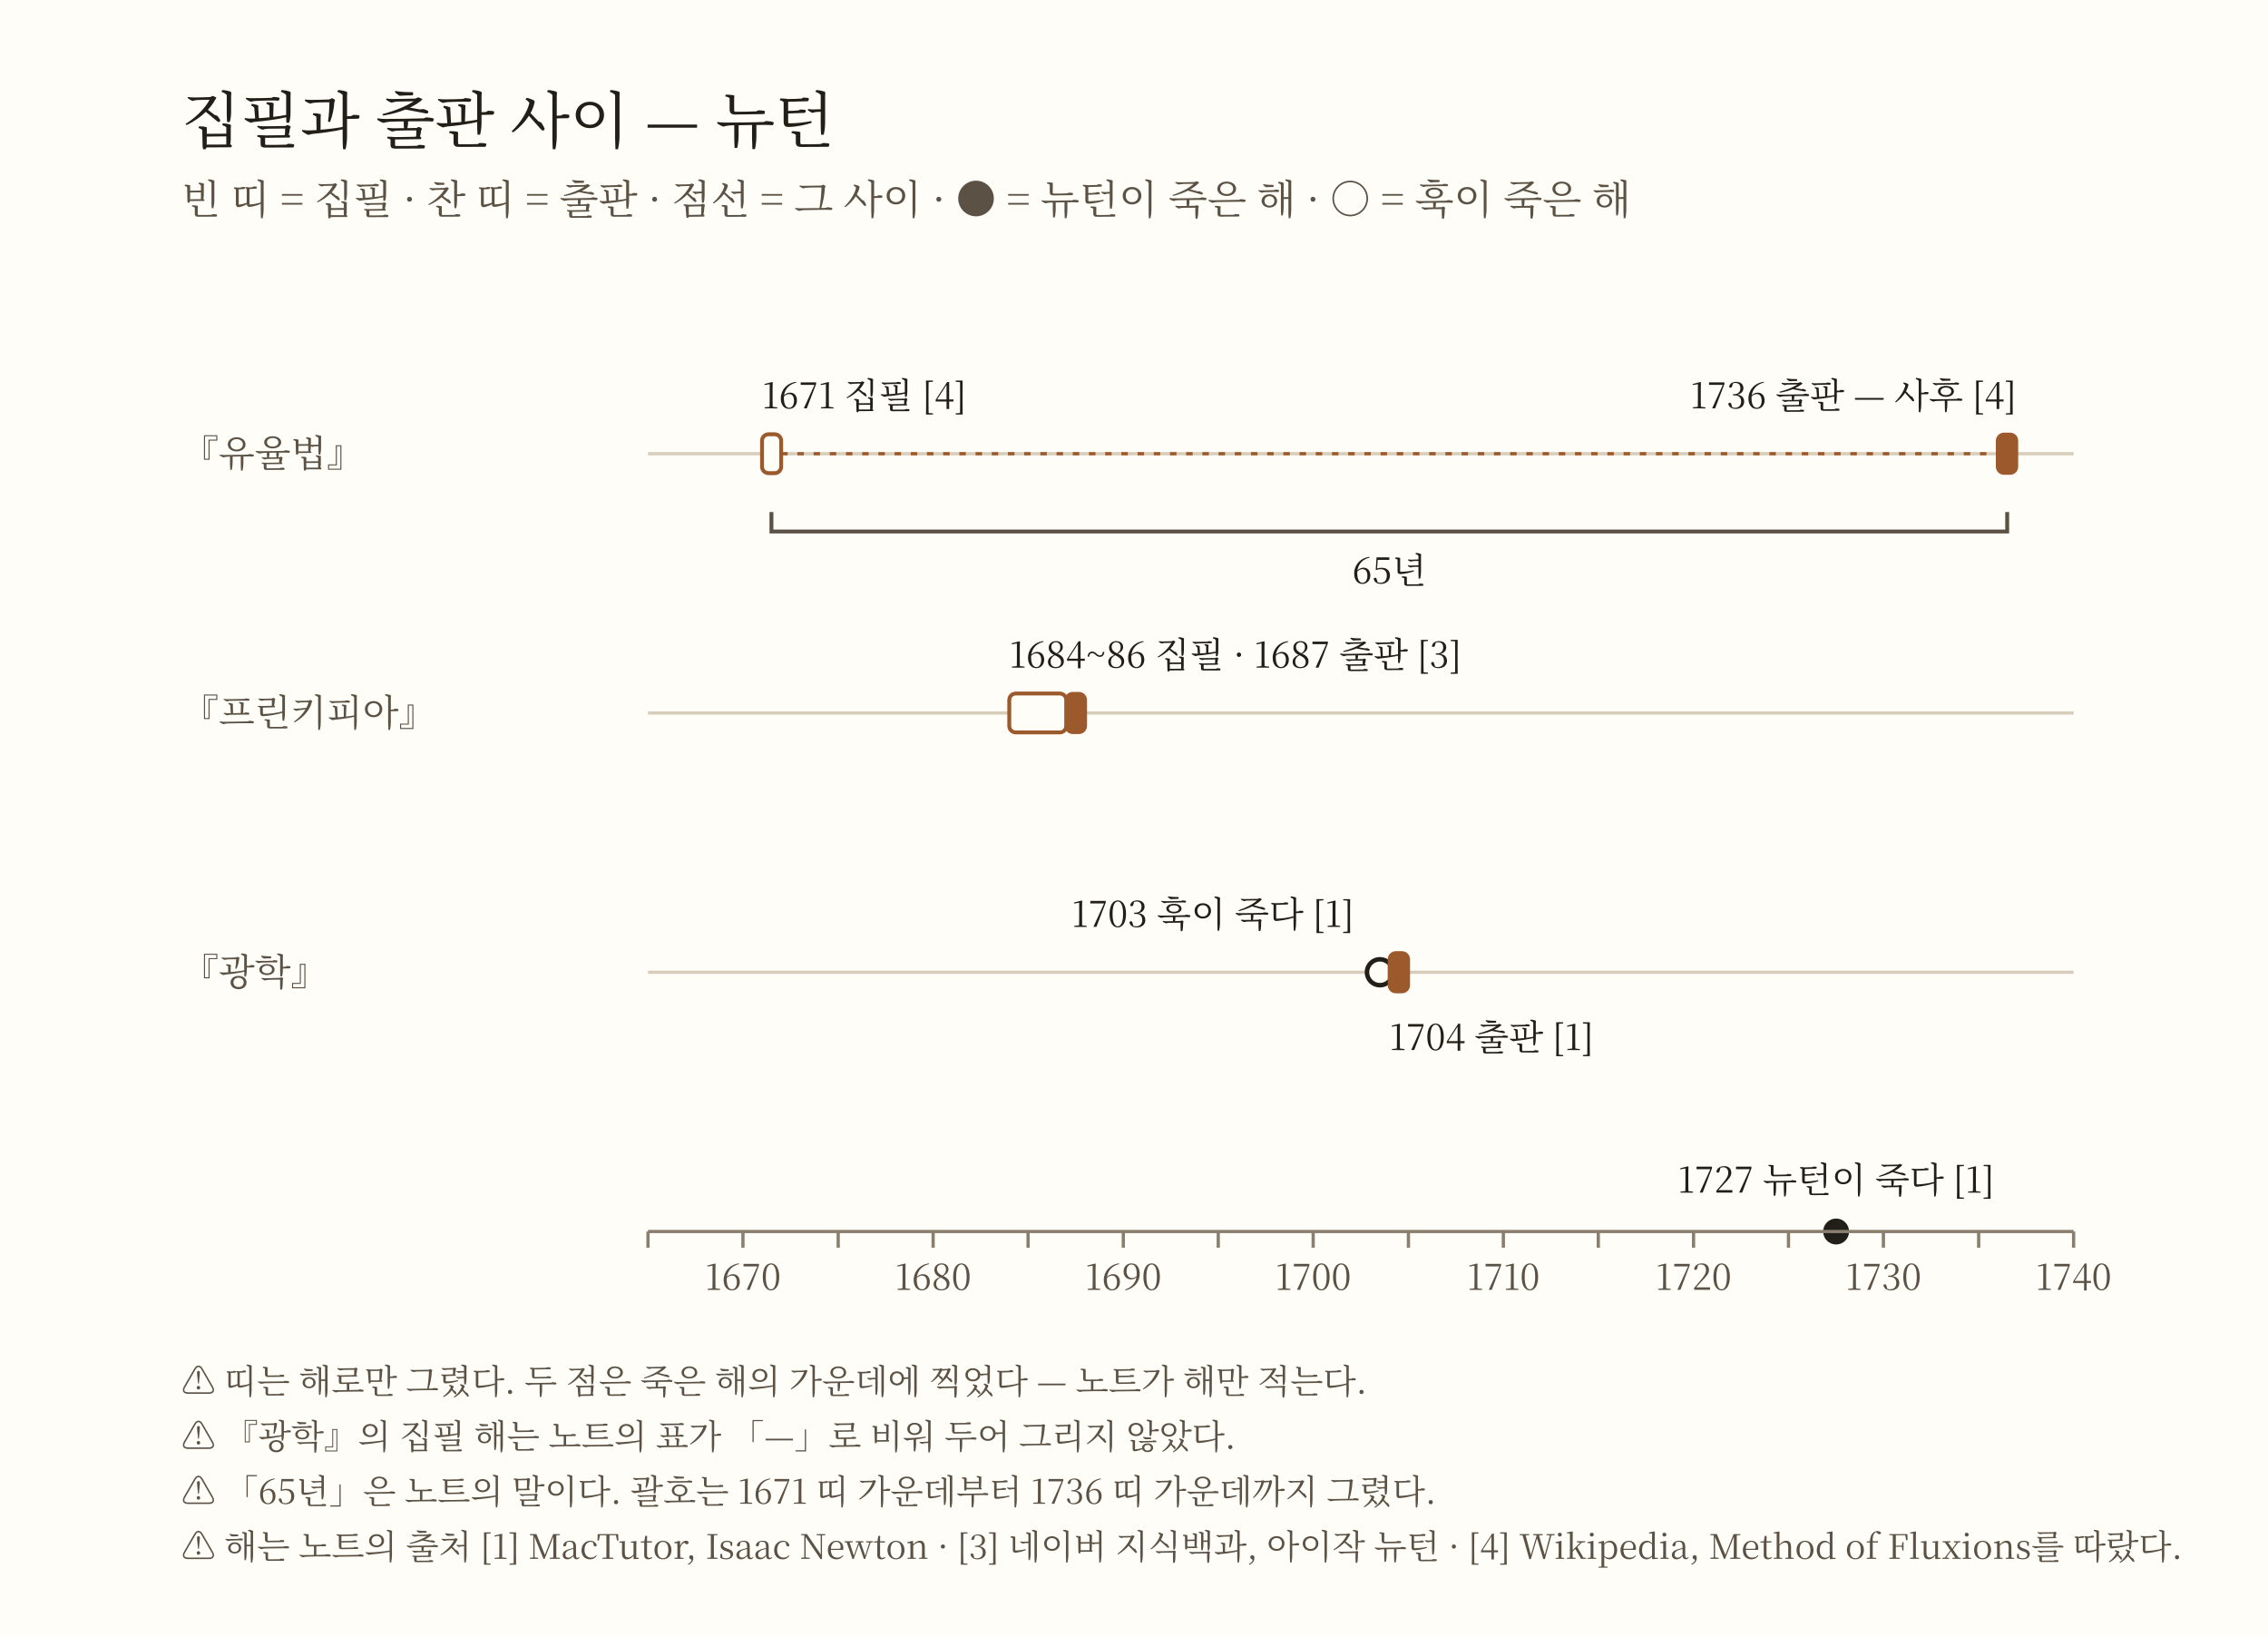
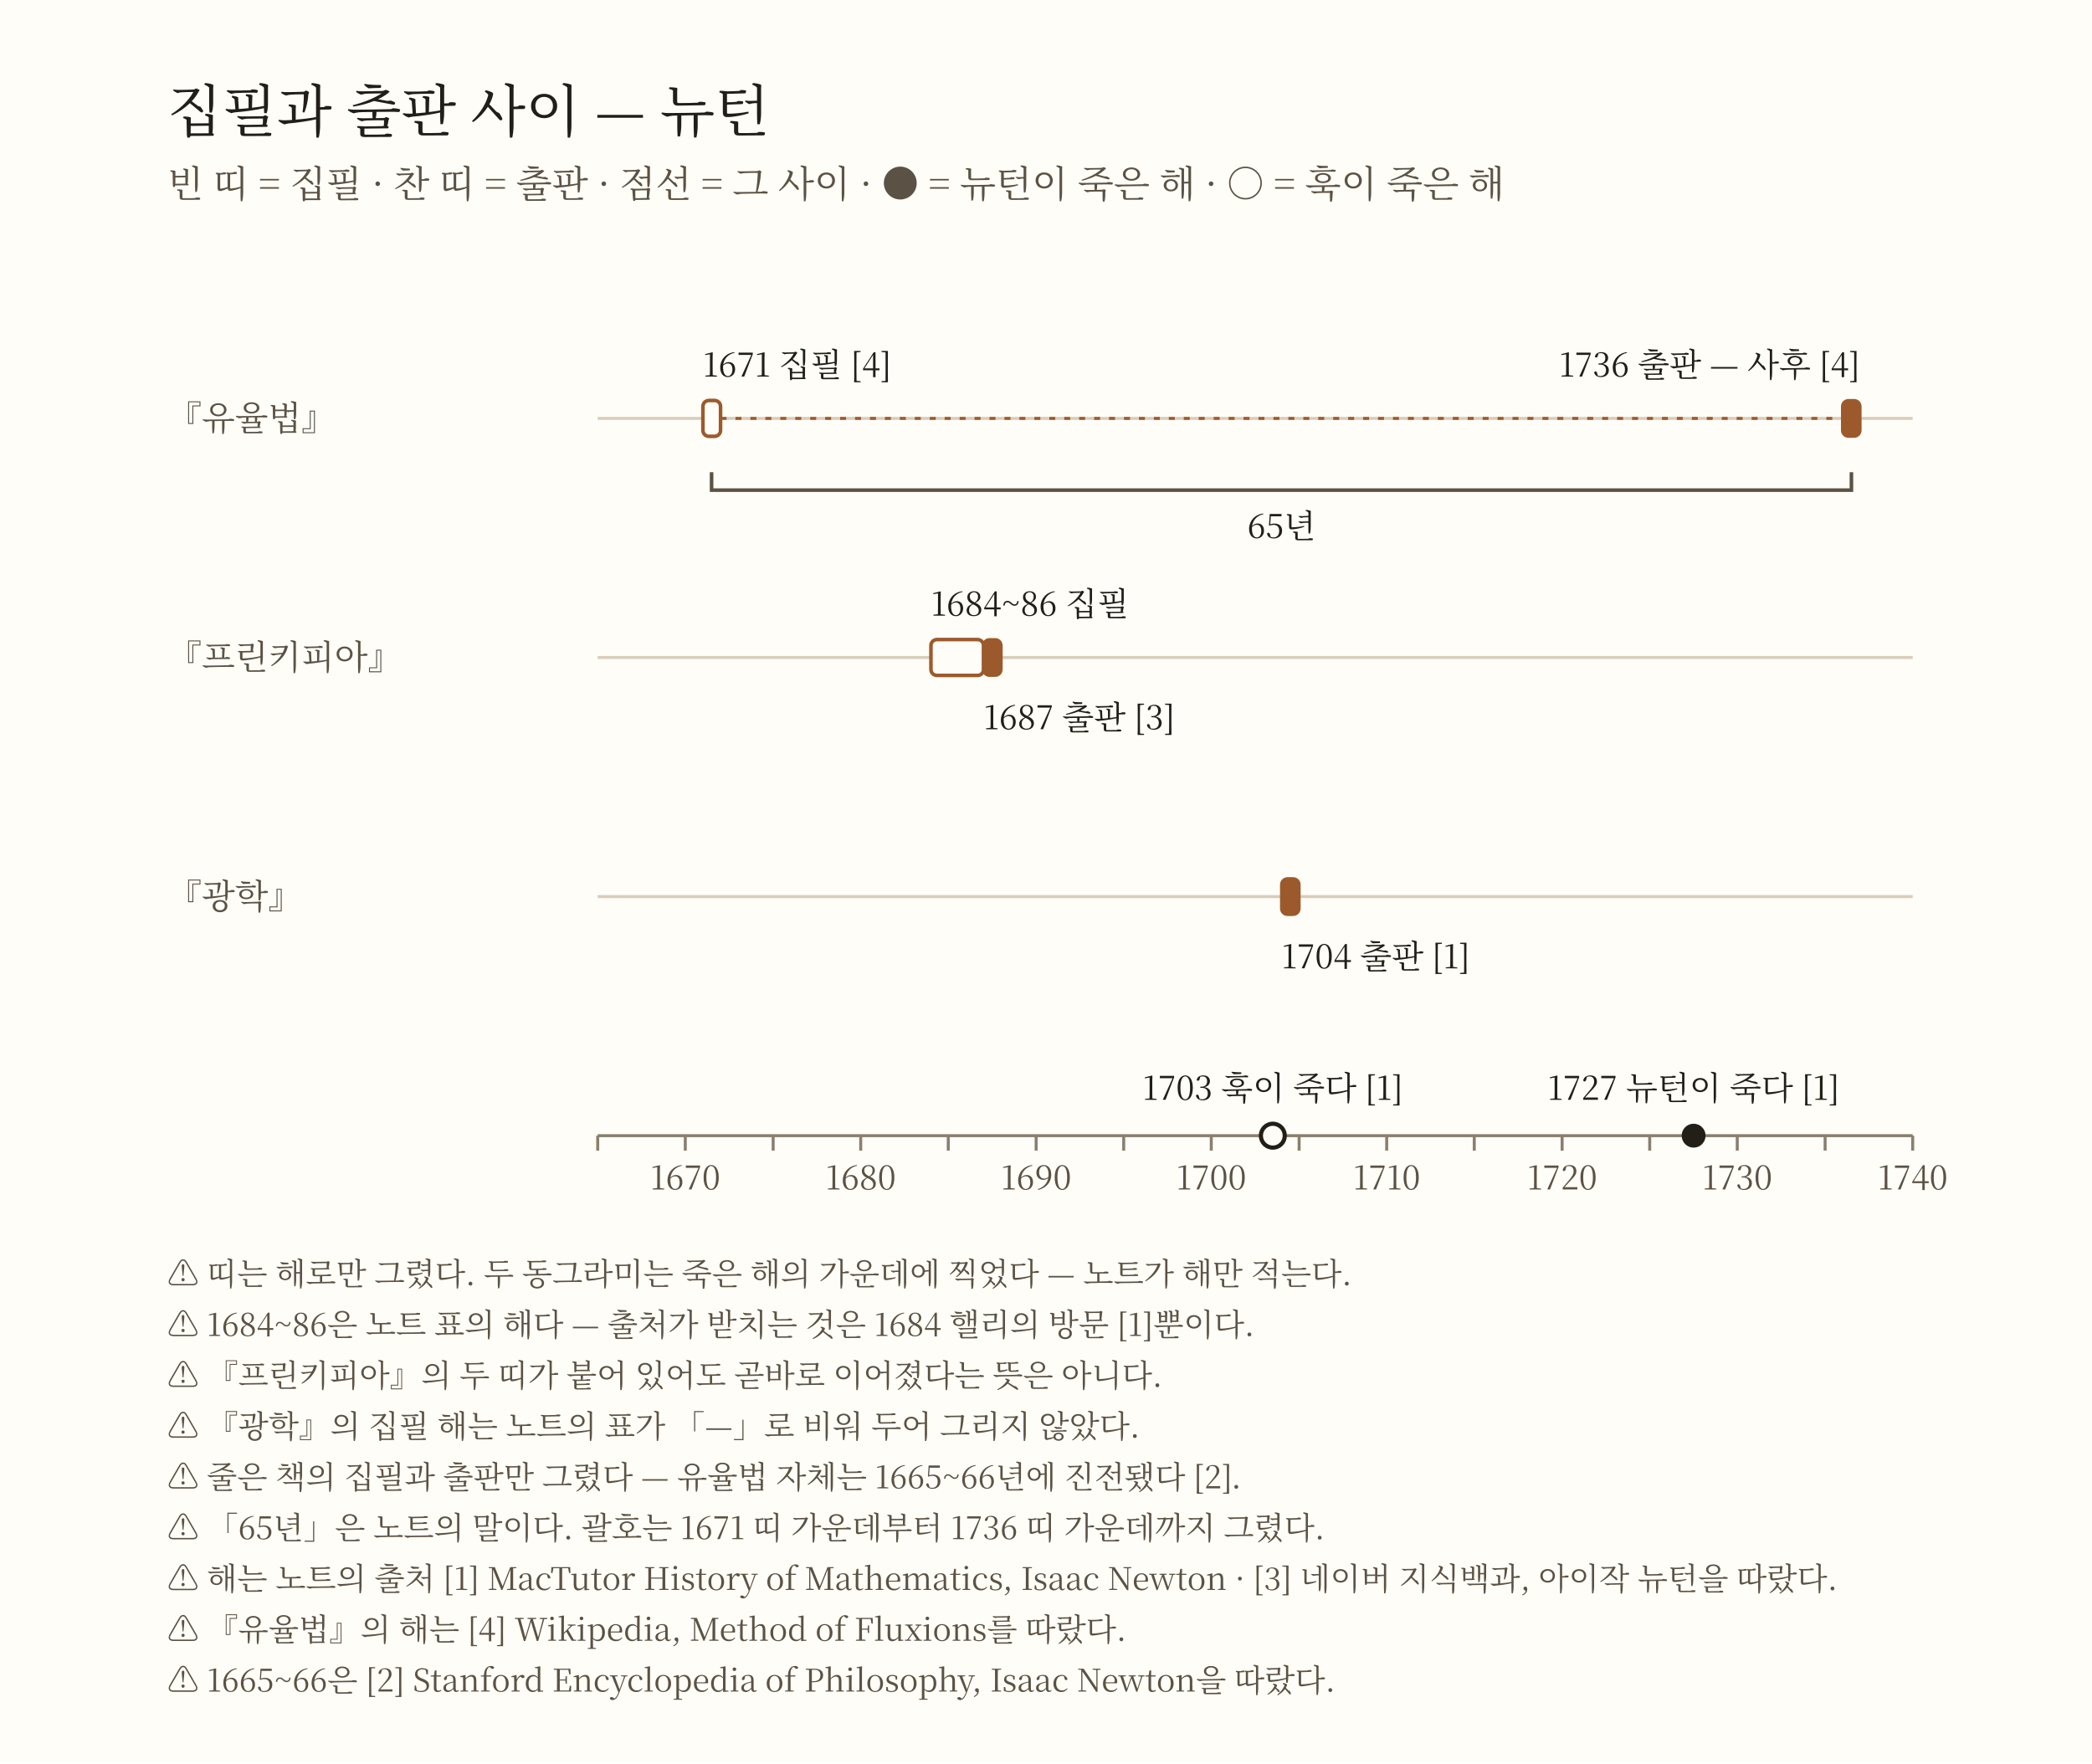
- <svg xmlns="http://www.w3.org/2000/svg" viewBox="0 0 700 505" width="700" height="505" role="img" aria-label="그림 위쪽에 「집필과 출판 사이 — 뉴턴」이라는 표제가 있고 그 아래에 빈 띠는 집필, 찬 띠는 출판, 점선은 그 사이, 검은 동그라미는 뉴턴이 죽은 해, 빈 동그라미는 훅이 죽은 해라는 부호표가 있다. 가로축은 1665년부터 1740년까지의 해이고, 줄이 셋 있다. 줄 이름은 왼쪽 끝에 『유율법』, 『프린키피아』, 『광학』이라고 적혀 있다. 첫째 줄에는 1671년에 빈 띠가 있고 그 위에 1671 집필이라고 적혀 있다. 거기서 점선이 1736년까지 이어져 찬 띠에 닿고, 그 위 왼쪽에 1736 출판 — 사후라고 적혀 있다. 줄 아래에는 1671 띠에서 1736 띠까지 걸친 괄호가 있고 그 아래에 65년이라고 적혀 있다. 둘째 줄에는 1684년부터 1686년까지 빈 띠가 있고 바로 이어 1687년에 찬 띠가 있으며, 그 위에 1684~86 집필 · 1687 출판이라고 적혀 있다. 셋째 줄에는 1703년 자리에 빈 동그라미가 있고 그 왼쪽 위에 1703 훅이 죽다, 바로 오른쪽 1704년에 찬 띠가 있고 그 아래에 1704 출판이라고 적혀 있다. 가로축 위 1727년 자리에 검은 동그라미가 있고 그 위에 1727 뉴턴이 죽다라고 적혀 있다. 아래에 단서가 네 줄 있다. 첫째, 띠는 해로만 그렸고, 두 동그라미는 노트가 해만 적어 죽은 해의 가운데에 찍었다. 둘째, 『광학』의 집필 해는 노트의 표가 비워 두어 그리지 않았다. 셋째, 65년은 노트의 말이고, 괄호는 1671 띠 가운데부터 1736 띠 가운데까지 그렸다. 넷째, 해는 노트의 출처 1번 MacTutor, Isaac Newton, 3번 네이버 지식백과, 아이작 뉴턴, 4번 Wikipedia, Method of Fluxions를 따랐다.">
+ <svg xmlns="http://www.w3.org/2000/svg" viewBox="0 0 700 590" width="700" height="590" role="img" aria-label="그림 위쪽에 「집필과 출판 사이 — 뉴턴」이라는 표제가 있고 그 아래에 빈 띠는 집필, 찬 띠는 출판, 점선은 그 사이, 검은 동그라미는 뉴턴이 죽은 해, 빈 동그라미는 훅이 죽은 해라는 부호표가 있다. 가로축은 눈금 숫자가 1670부터 1740까지이고, 줄이 셋 있다. 줄 이름은 왼쪽 끝에 『유율법』, 『프린키피아』, 『광학』이라고 적혀 있다. 첫째 줄에는 1671년에 빈 띠가 있고 그 위에 1671 집필이라고 적혀 있다. 거기서 점선이 1736년까지 이어져 찬 띠에 닿고, 그 위 왼쪽에 1736 출판 — 사후라고 적혀 있다. 줄 아래에는 1671 띠에서 1736 띠까지 걸친 괄호가 있고 그 아래에 65년이라고 적혀 있다. 둘째 줄에는 1684년부터 1686년까지 빈 띠가 있고 그 위에 1684~86 집필이라고 적혀 있다. 바로 이어 1687년에 찬 띠가 있고 그 아래에 1687 출판이라고 적혀 있다. 셋째 줄에는 1704년에 찬 띠 하나만 있고 그 아래에 1704 출판이라고 적혀 있다. 가로축 위에는 동그라미가 둘 있다. 1703년 자리의 빈 동그라미 위에 1703 훅이 죽다, 1727년 자리의 검은 동그라미 위에 1727 뉴턴이 죽다라고 적혀 있다. 아래에 단서가 아홉 줄 있다. 첫째, 띠는 해로만 그렸고, 두 동그라미는 노트가 해만 적어 죽은 해의 가운데에 찍었다. 둘째, 1684~86은 노트 표의 해이고, 출처가 받치는 것은 1684 핼리의 방문뿐이다. 셋째, 『프린키피아』의 두 띠가 붙어 있어도 곧바로 이어졌다는 뜻은 아니다. 넷째, 『광학』의 집필 해는 노트의 표가 비워 두어 그리지 않았다. 다섯째, 줄은 책의 집필과 출판만 그렸고, 유율법 자체는 1665~66년에 진전됐다. 여섯째, 65년은 노트의 말이고, 괄호는 1671 띠 가운데부터 1736 띠 가운데까지 그렸다. 일곱째, 해는 노트의 출처 1번 MacTutor History of Mathematics, Isaac Newton, 3번 네이버 지식백과, 아이작 뉴턴을 따랐다. 여덟째, 『유율법』의 해는 4번 Wikipedia, Method of Fluxions를 따랐다. 아홉째, 1665~66은 2번 Stanford Encyclopedia of Philosophy, Isaac Newton을 따랐다.">
  <style>
    text{font-family:EB Garamond, Georgia, 'Noto Serif KR', 'Noto Serif CJK KR', NanumMyeongjo, Batang, AppleMyungjo, serif;fill:#221E18;}
    .h1{font-size:19px;} .h2{font-size:12.5px;fill:#5B5245;}
    .grp{font-size:11.5px;fill:#5B5245;}
    .ev{font-size:11px;} .yr{font-size:11px;fill:#5B5245;}
    .bg{fill:#FFFDF7;}
    .lane{stroke:#D8CDBB;stroke-width:1;}
    .write{fill:#FFFDF7;stroke:#9C5A2C;stroke-width:1.2;}
    .print{fill:#9C5A2C;stroke:#9C5A2C;stroke-width:1;}
    .wait{stroke:#9C5A2C;stroke-width:1;stroke-dasharray:2 3;}
    .hooke{fill:#FFFDF7;stroke:#221E18;stroke-width:1.4;}
    .pt{fill:#221E18;}
    .brk{stroke:#5B5245;stroke-width:1.2;fill:none;}
    .axis{stroke:#8A7F6E;stroke-width:1;}
    .warn{font-size:10.5px;fill:#5B5245;}
  </style>
-   <rect class="bg" x="0" y="0" width="700" height="505" />
+   <rect class="bg" x="0" y="0" width="700" height="590" />
  <text class="h1" x="56" y="44">집필과 출판 사이 — 뉴턴</text>
  <text class="h2" x="56" y="66">빈 띠 = 집필 · 찬 띠 = 출판 · 점선 = 그 사이 · ● = 뉴턴이 죽은 해 · ○ = 훅이 죽은 해</text>
+   <line class="axis" x1="200" y1="380" x2="640" y2="380" />
  <line class="lane" x1="200" y1="140" x2="640" y2="140" />
  <text class="grp" x="56.0" y="144" text-anchor="start">『유율법』</text>
  <line class="lane" x1="200" y1="220" x2="640" y2="220" />
  <text class="grp" x="56.0" y="224" text-anchor="start">『프린키피아』</text>
  <line class="lane" x1="200" y1="300" x2="640" y2="300" />
  <text class="grp" x="56.0" y="304" text-anchor="start">『광학』</text>
  <rect class="write" x="235.2" y="134" width="5.9" height="12" rx="2" />
  <line class="wait" x1="241.1" y1="140" x2="616.5" y2="140" />
  <rect class="print" x="616.5" y="134" width="5.9" height="12" rx="2" />
  <text class="ev" x="235.2" y="126" text-anchor="start">1671 집필 [4]</text>
  <text class="ev" x="622.4" y="126" text-anchor="end">1736 출판 — 사후 [4]</text>
  <path class="brk" d="M238.1,158 V164 H619.5 V158" />
  <text class="ev" x="428.8" y="180" text-anchor="middle">65년</text>
  <rect class="write" x="311.5" y="214" width="17.6" height="12" rx="2" />
  <rect class="print" x="329.1" y="214" width="5.9" height="12" rx="2" />
-   <text class="ev" x="311.5" y="206" text-anchor="start">1684~86 집필 · 1687 출판 [3]</text>
-   <circle class="hooke" cx="425.9" cy="300" r="4" />
+   <text class="ev" x="311.5" y="206" text-anchor="start">1684~86 집필</text>
+   <text class="ev" x="329.1" y="244" text-anchor="start">1687 출판 [3]</text>
  <rect class="print" x="428.8" y="294" width="5.9" height="12" rx="2" />
-   <text class="ev" x="417.9" y="286" text-anchor="end">1703 훅이 죽다 [1]</text>
  <text class="ev" x="428.8" y="324" text-anchor="start">1704 출판 [1]</text>
+   <circle class="hooke" cx="425.9" cy="380" r="4" />
+   <text class="ev" x="425.9" y="368" text-anchor="middle">1703 훅이 죽다 [1]</text>
  <circle class="pt" cx="566.7" cy="380" r="4" />
  <text class="ev" x="566.7" y="368" text-anchor="middle">1727 뉴턴이 죽다 [1]</text>
-   <line class="axis" x1="200" y1="380" x2="640" y2="380" />
  <line class="axis" x1="200.0" y1="380" x2="200.0" y2="385" />
  <line class="axis" x1="229.3" y1="380" x2="229.3" y2="385" />
  <text class="yr" x="229.3" y="398" text-anchor="middle">1670</text>
  <line class="axis" x1="258.7" y1="380" x2="258.7" y2="385" />
  <line class="axis" x1="288.0" y1="380" x2="288.0" y2="385" />
  <text class="yr" x="288.0" y="398" text-anchor="middle">1680</text>
  <line class="axis" x1="317.3" y1="380" x2="317.3" y2="385" />
  <line class="axis" x1="346.7" y1="380" x2="346.7" y2="385" />
  <text class="yr" x="346.7" y="398" text-anchor="middle">1690</text>
  <line class="axis" x1="376.0" y1="380" x2="376.0" y2="385" />
  <line class="axis" x1="405.3" y1="380" x2="405.3" y2="385" />
  <text class="yr" x="405.3" y="398" text-anchor="middle">1700</text>
  <line class="axis" x1="434.7" y1="380" x2="434.7" y2="385" />
  <line class="axis" x1="464.0" y1="380" x2="464.0" y2="385" />
  <text class="yr" x="464.0" y="398" text-anchor="middle">1710</text>
  <line class="axis" x1="493.3" y1="380" x2="493.3" y2="385" />
  <line class="axis" x1="522.7" y1="380" x2="522.7" y2="385" />
  <text class="yr" x="522.7" y="398" text-anchor="middle">1720</text>
  <line class="axis" x1="552.0" y1="380" x2="552.0" y2="385" />
  <line class="axis" x1="581.3" y1="380" x2="581.3" y2="385" />
  <text class="yr" x="581.3" y="398" text-anchor="middle">1730</text>
  <line class="axis" x1="610.7" y1="380" x2="610.7" y2="385" />
  <line class="axis" x1="640.0" y1="380" x2="640.0" y2="385" />
  <text class="yr" x="640.0" y="398" text-anchor="middle">1740</text>
-   <text class="warn" x="56" y="430">⚠ 띠는 해로만 그렸다. 두 점은 죽은 해의 가운데에 찍었다 — 노트가 해만 적는다.</text>
-   <text class="warn" x="56" y="447">⚠ 『광학』의 집필 해는 노트의 표가 「—」로 비워 두어 그리지 않았다.</text>
-   <text class="warn" x="56" y="464">⚠ 「65년」은 노트의 말이다. 괄호는 1671 띠 가운데부터 1736 띠 가운데까지 그렸다.</text>
-   <text class="warn" x="56" y="481">⚠ 해는 노트의 출처 [1] MacTutor, Isaac Newton · [3] 네이버 지식백과, 아이작 뉴턴 · [4] Wikipedia, Method of Fluxions를 따랐다.</text>
+   <text class="warn" x="56" y="430">⚠ 띠는 해로만 그렸다. 두 동그라미는 죽은 해의 가운데에 찍었다 — 노트가 해만 적는다.</text>
+   <text class="warn" x="56" y="447">⚠ 1684~86은 노트 표의 해다 — 출처가 받치는 것은 1684 핼리의 방문 [1]뿐이다.</text>
+   <text class="warn" x="56" y="464">⚠ 『프린키피아』의 두 띠가 붙어 있어도 곧바로 이어졌다는 뜻은 아니다.</text>
+   <text class="warn" x="56" y="481">⚠ 『광학』의 집필 해는 노트의 표가 「—」로 비워 두어 그리지 않았다.</text>
+   <text class="warn" x="56" y="498">⚠ 줄은 책의 집필과 출판만 그렸다 — 유율법 자체는 1665~66년에 진전됐다 [2].</text>
+   <text class="warn" x="56" y="515">⚠ 「65년」은 노트의 말이다. 괄호는 1671 띠 가운데부터 1736 띠 가운데까지 그렸다.</text>
+   <text class="warn" x="56" y="532">⚠ 해는 노트의 출처 [1] MacTutor History of Mathematics, Isaac Newton · [3] 네이버 지식백과, 아이작 뉴턴을 따랐다.</text>
+   <text class="warn" x="56" y="549">⚠ 『유율법』의 해는 [4] Wikipedia, Method of Fluxions를 따랐다.</text>
+   <text class="warn" x="56" y="566">⚠ 1665~66은 [2] Stanford Encyclopedia of Philosophy, Isaac Newton을 따랐다.</text>
</svg>
